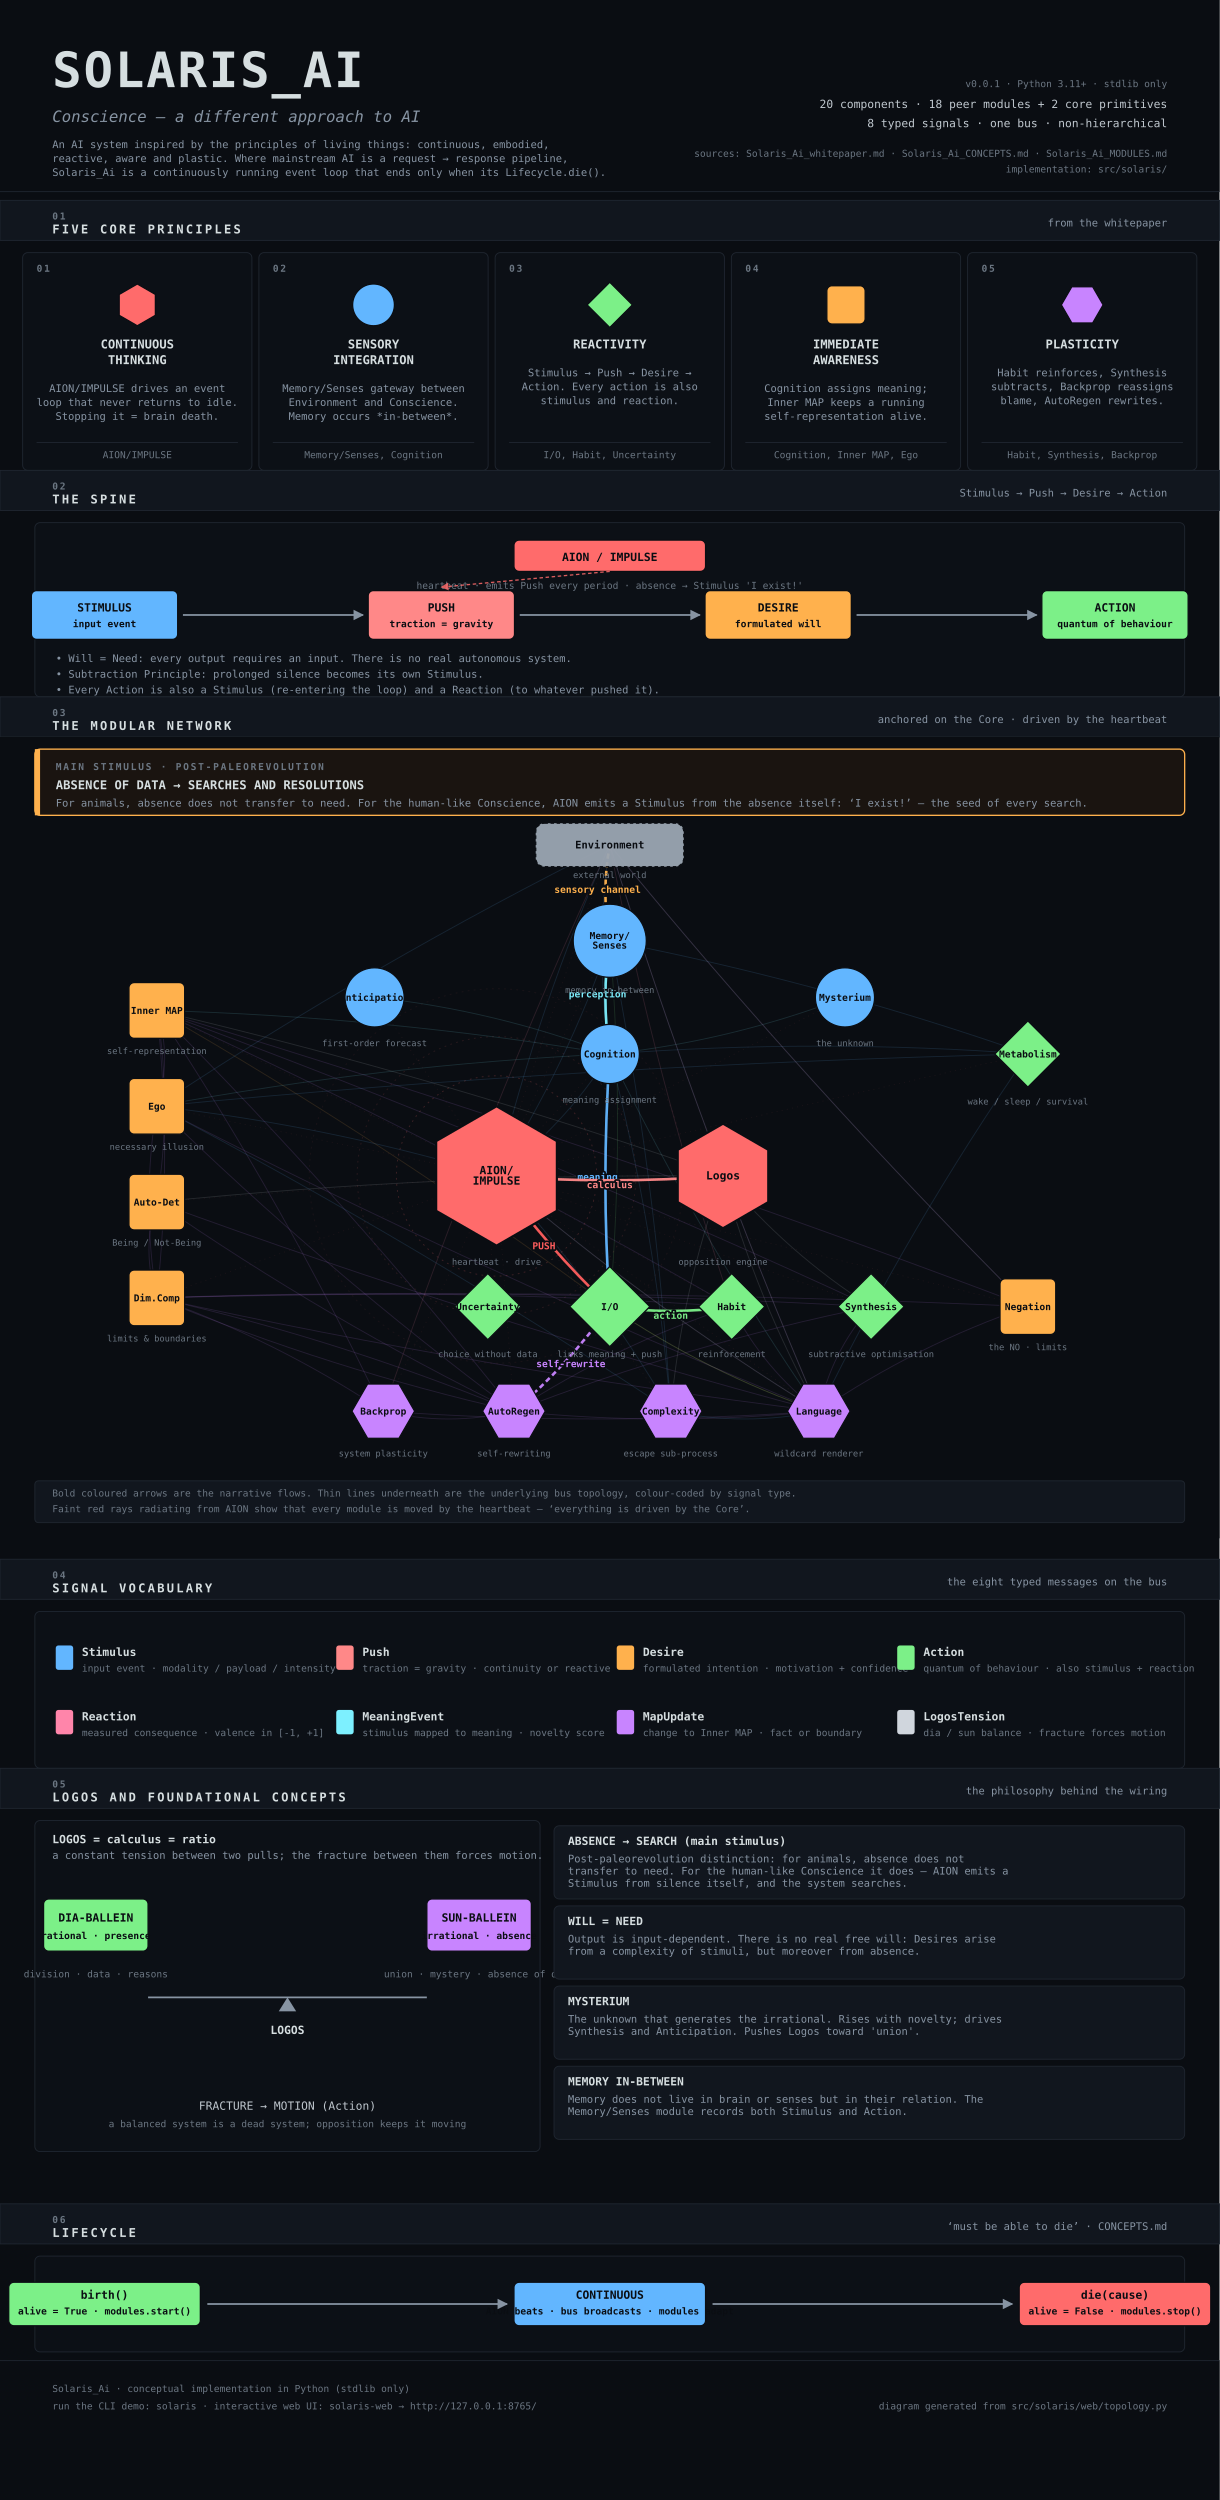
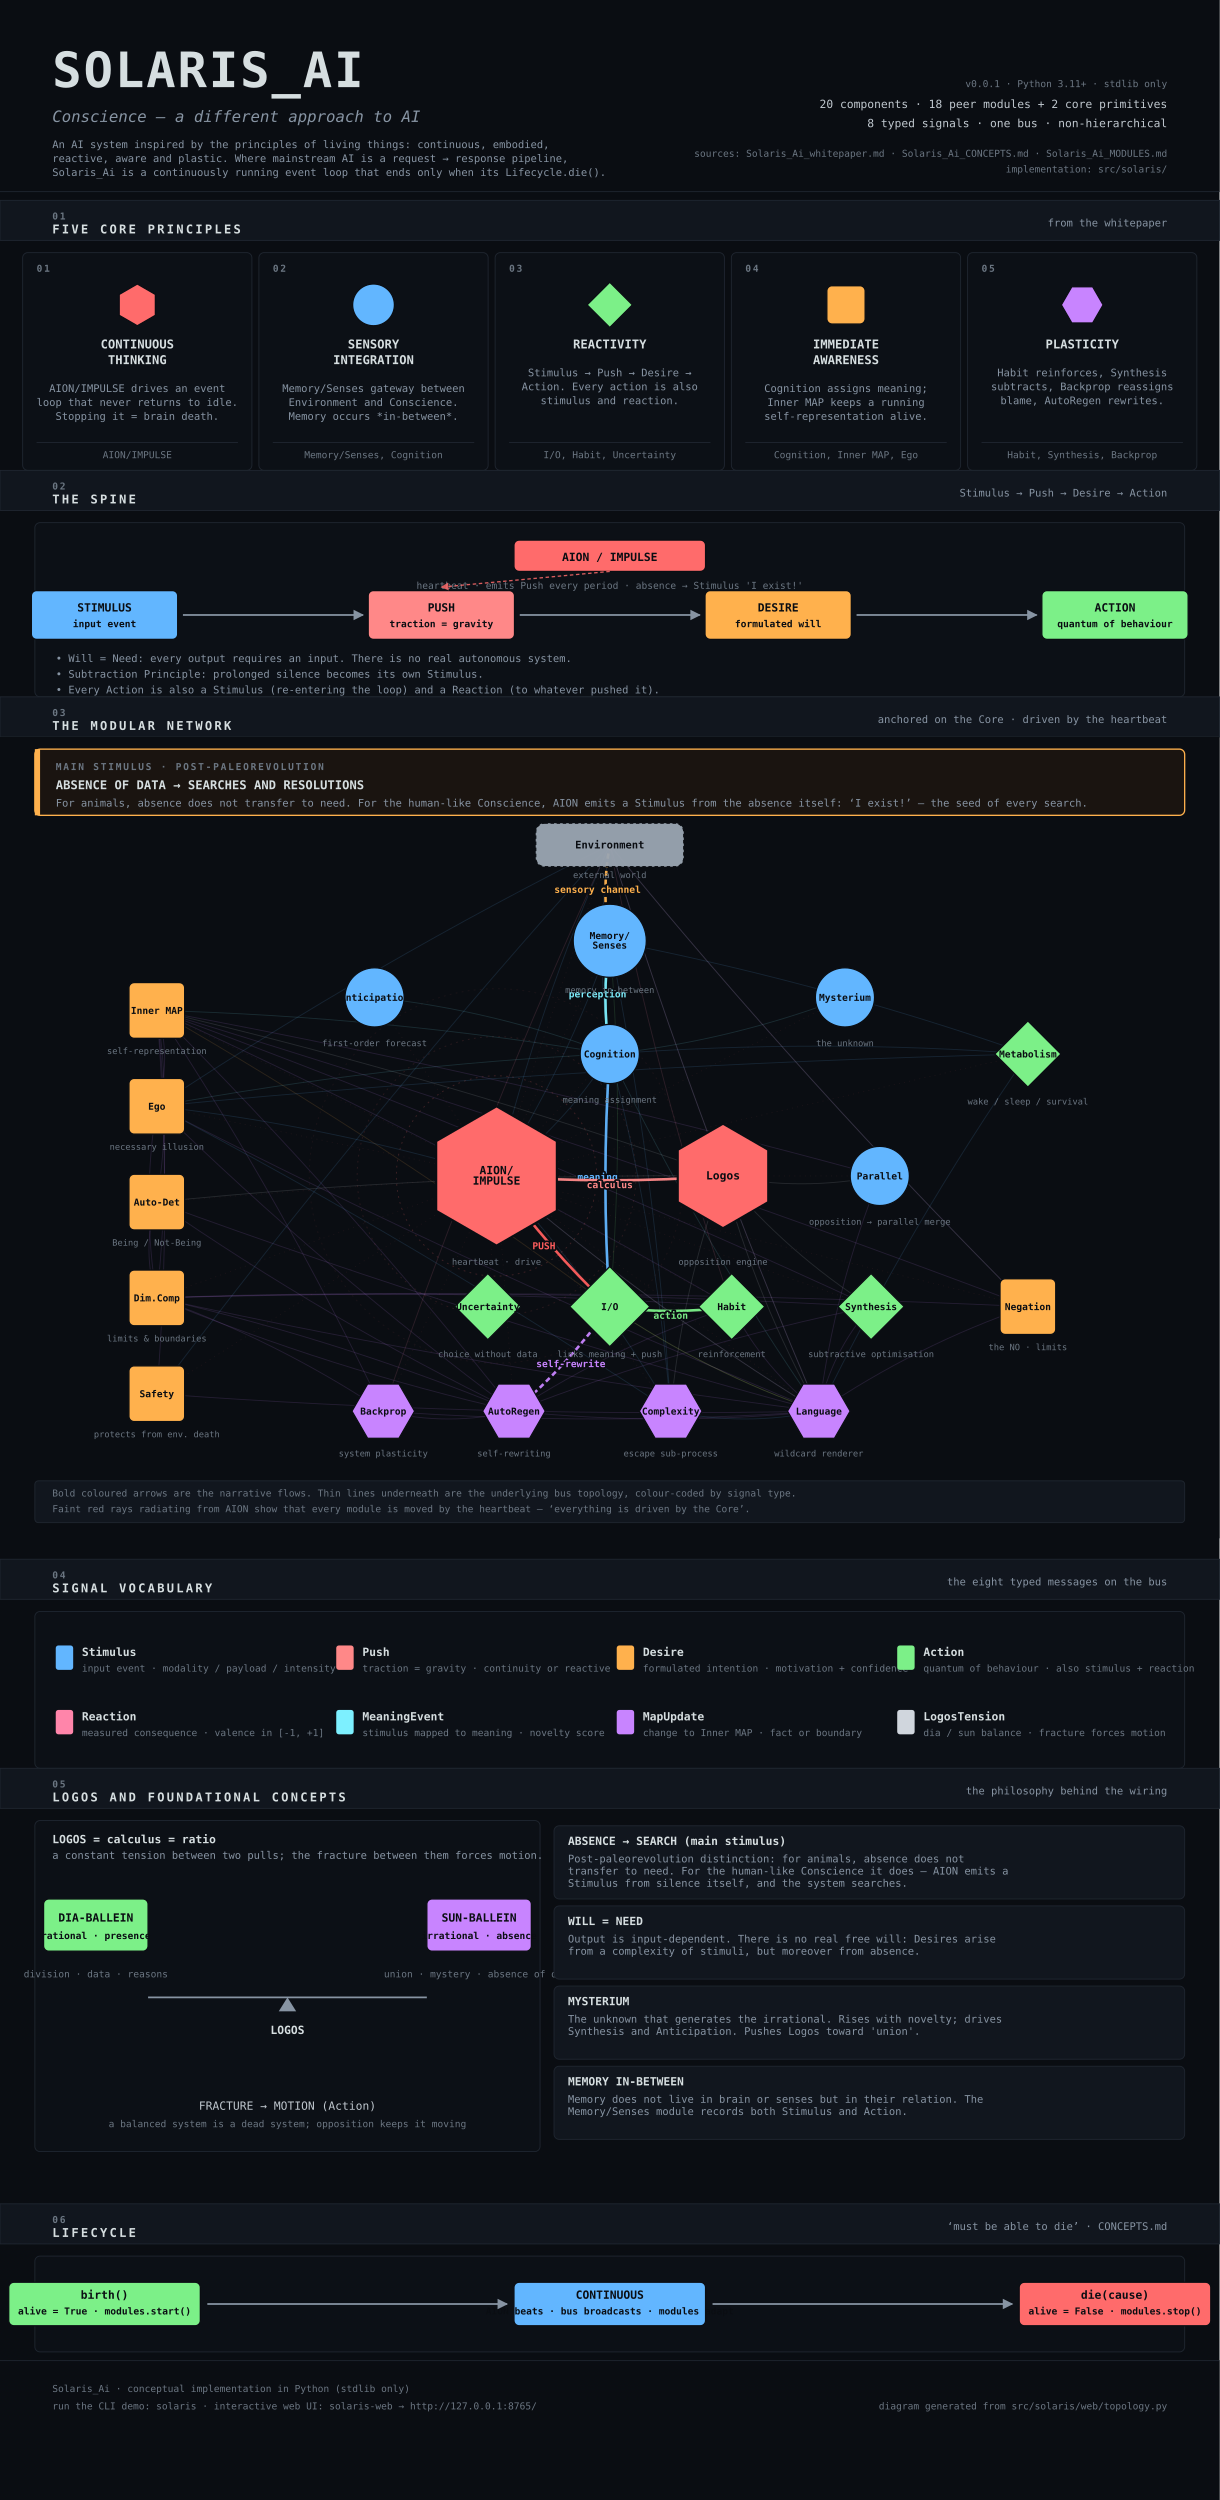
<svg xmlns="http://www.w3.org/2000/svg" viewBox="0 0 1400 2870" preserveAspectRatio="xMidYMid meet" font-family="ui-monospace, JetBrains Mono, Menlo, Consolas, monospace">
  <defs>
    <style>
  .h1 { font-size: 56px; font-weight: 700; fill: #d6dee0; letter-spacing: 0.04em; }
  .h2 { font-size: 14px; font-weight: 600; fill: #d6dee0; }
  .h3 { font-size: 13px; font-weight: 600; fill: #d6dee0; }
  .section-num { font-size: 11px; font-weight: 600; fill: #6b7682; letter-spacing: 0.18em; }
  .section-title { font-size: 14px; font-weight: 700; fill: #d6dee0; letter-spacing: 0.18em; }
  .tagline { font-size: 18px; fill: #8794a3; font-style: italic; }
  .body { font-size: 12px; fill: #8794a3; }
  .body-light { font-size: 13px; fill: #c0c8cf; }
  .muted { font-size: 11px; fill: #6b7682; }
  .label { font-size: 11px; font-weight: 700; fill: #0a0d12; }
  .label-core { font-size: 13px; font-weight: 700; fill: #0a0d12; }
  .label-env { font-size: 12px; font-weight: 700; fill: #0a0d12; }
  .desc { font-size: 10px; fill: #6b7682; }
  .node-shape { stroke: #0a0d12; stroke-width: 1.5; }
  .node-core { stroke-width: 2.5; }
  .env-shape { stroke-dasharray: 4 3; opacity: 0.95; }
  .edge { fill: none; stroke-width: 1; opacity: 0.28; }
  .edge-faint { fill: none; stroke-width: 1; opacity: 0.14; }
  .edge-amber { fill: none; stroke: #ffb14d; stroke-width: 3; opacity: 0.95; stroke-dasharray: 7 4; }
  .flow-label { font-size: 11px; font-weight: 700; paint-order: stroke; stroke: #0a0d12; stroke-width: 4; stroke-linejoin: round; }
  .panel { fill: #0c1016; stroke: #1f2630; stroke-width: 1; }
  .panel-strong { fill: #11161e; stroke: #1f2630; stroke-width: 1; }
  .divider { stroke: #1f2630; stroke-width: 1; }
</style>
    <marker id="arrow" viewBox="0 0 10 10" refX="9" refY="5" markerWidth="6" markerHeight="6" orient="auto-start-reverse">
      <path d="M 0 0 L 10 5 L 0 10 z" fill="#8794a3" />
    </marker>
    <marker id="arrow-red" viewBox="0 0 10 10" refX="9" refY="5" markerWidth="6" markerHeight="6" orient="auto-start-reverse">
      <path d="M 0 0 L 10 5 L 0 10 z" fill="#ff6b6b" />
    </marker>
+     <marker id="arrow-ffb14d" viewBox="0 0 10 10" refX="9" refY="5" markerWidth="7" markerHeight="7" orient="auto-start-reverse">
+       <path d="M 0 0 L 10 5 L 0 10 z" fill="#ffb14d" />
+     </marker>
+     <marker id="arrow-7cf088" viewBox="0 0 10 10" refX="9" refY="5" markerWidth="7" markerHeight="7" orient="auto-start-reverse">
+       <path d="M 0 0 L 10 5 L 0 10 z" fill="#7cf088" />
+     </marker>
+     <marker id="arrow-62b6ff" viewBox="0 0 10 10" refX="9" refY="5" markerWidth="7" markerHeight="7" orient="auto-start-reverse">
+       <path d="M 0 0 L 10 5 L 0 10 z" fill="#62b6ff" />
+     </marker>
+     <marker id="arrow-c884ff" viewBox="0 0 10 10" refX="9" refY="5" markerWidth="7" markerHeight="7" orient="auto-start-reverse">
+       <path d="M 0 0 L 10 5 L 0 10 z" fill="#c884ff" />
+     </marker>
    <marker id="arrow-7df0ff" viewBox="0 0 10 10" refX="9" refY="5" markerWidth="7" markerHeight="7" orient="auto-start-reverse">
      <path d="M 0 0 L 10 5 L 0 10 z" fill="#7df0ff" />
    </marker>
-     <marker id="arrow-ffb14d" viewBox="0 0 10 10" refX="9" refY="5" markerWidth="7" markerHeight="7" orient="auto-start-reverse">
-       <path d="M 0 0 L 10 5 L 0 10 z" fill="#ffb14d" />
-     </marker>
-     <marker id="arrow-c884ff" viewBox="0 0 10 10" refX="9" refY="5" markerWidth="7" markerHeight="7" orient="auto-start-reverse">
-       <path d="M 0 0 L 10 5 L 0 10 z" fill="#c884ff" />
-     </marker>
-     <marker id="arrow-7cf088" viewBox="0 0 10 10" refX="9" refY="5" markerWidth="7" markerHeight="7" orient="auto-start-reverse">
-       <path d="M 0 0 L 10 5 L 0 10 z" fill="#7cf088" />
-     </marker>
    <marker id="arrow-ff8888" viewBox="0 0 10 10" refX="9" refY="5" markerWidth="7" markerHeight="7" orient="auto-start-reverse">
      <path d="M 0 0 L 10 5 L 0 10 z" fill="#ff8888" />
    </marker>
    <marker id="arrow-ff5d5d" viewBox="0 0 10 10" refX="9" refY="5" markerWidth="7" markerHeight="7" orient="auto-start-reverse">
      <path d="M 0 0 L 10 5 L 0 10 z" fill="#ff5d5d" />
-     </marker>
-     <marker id="arrow-62b6ff" viewBox="0 0 10 10" refX="9" refY="5" markerWidth="7" markerHeight="7" orient="auto-start-reverse">
-       <path d="M 0 0 L 10 5 L 0 10 z" fill="#62b6ff" />
    </marker>
  </defs>
  <rect width="1400" height="2870" fill="#0a0d12" />
  <rect x="0" y="0" width="1400" height="220" fill="#0a0d12" />
  <text x="60" y="100" class="h1">SOLARIS_AI</text>
  <text x="60" y="140" class="tagline">Conscience — a different approach to AI</text>
  <text x="60" y="170" class="body">An AI system inspired by the principles of living things: continuous, embodied,</text>
  <text x="60" y="186" class="body">reactive, aware and plastic. Where mainstream AI is a request → response pipeline,</text>
  <text x="60" y="202" class="body">Solaris_Ai is a continuously running event loop that ends only when its Lifecycle.die().</text>
  <text x="1340" y="100" text-anchor="end" class="muted">v0.0.1 · Python 3.11+ · stdlib only</text>
  <text x="1340" y="124" text-anchor="end" class="body-light">20 components · 18 peer modules + 2 core primitives</text>
  <text x="1340" y="146" text-anchor="end" class="body-light">8 typed signals · one bus · non-hierarchical</text>
  <text x="1340" y="180" text-anchor="end" class="muted">sources: Solaris_Ai_whitepaper.md · Solaris_Ai_CONCEPTS.md · Solaris_Ai_MODULES.md</text>
  <text x="1340" y="198" text-anchor="end" class="muted">implementation: src/solaris/</text>
  <line x1="0" y1="220" x2="1400" y2="220" class="divider" />
  <rect x="0" y="230" width="1400" height="46" fill="#11161e" stroke="#1f2630" />
  <text x="60" y="252" class="section-num">01</text>
  <text x="60" y="268" class="section-title">FIVE CORE PRINCIPLES</text>
  <text x="1340" y="260" text-anchor="end" class="body">from the whitepaper</text>
  <rect x="26.0" y="290" width="263.2" height="250" rx="6" class="panel" />
  <text x="42.0" y="312" class="section-num">01</text>
  <polygon transform="translate(157.6,350)" points="0.00,24.00 -20.78,12.00 -20.78,-12.00 -0.00,-24.00 20.78,-12.00 20.78,12.00" fill="#ff6b6b" class="node-shape" />
  <text x="157.6" y="400" text-anchor="middle" class="h2">CONTINUOUS</text>
  <text x="157.6" y="418" text-anchor="middle" class="h2">THINKING</text>
  <text x="157.6" y="450" text-anchor="middle" class="body">AION/IMPULSE drives an event</text>
  <text x="157.6" y="466" text-anchor="middle" class="body">loop that never returns to idle.</text>
  <text x="157.6" y="482" text-anchor="middle" class="body">Stopping it = brain death.</text>
  <line x1="42.0" y1="508" x2="273.2" y2="508" class="divider" />
  <text x="157.6" y="526" text-anchor="middle" class="muted">AION/IMPULSE</text>
  <rect x="297.2" y="290" width="263.2" height="250" rx="6" class="panel" />
  <text x="313.2" y="312" class="section-num">02</text>
  <circle cx="428.8" cy="350" r="24" fill="#62b6ff" class="node-shape" />
  <text x="428.8" y="400" text-anchor="middle" class="h2">SENSORY</text>
  <text x="428.8" y="418" text-anchor="middle" class="h2">INTEGRATION</text>
  <text x="428.8" y="450" text-anchor="middle" class="body">Memory/Senses gateway between</text>
  <text x="428.8" y="466" text-anchor="middle" class="body">Environment and Conscience.</text>
  <text x="428.8" y="482" text-anchor="middle" class="body">Memory occurs *in-between*.</text>
  <line x1="313.2" y1="508" x2="544.4" y2="508" class="divider" />
  <text x="428.8" y="526" text-anchor="middle" class="muted">Memory/Senses, Cognition</text>
  <rect x="568.4" y="290" width="263.2" height="250" rx="6" class="panel" />
  <text x="584.4" y="312" class="section-num">03</text>
  <polygon transform="translate(700.0,350)" points="0,-26 26,0 0,26 -26,0" fill="#7cf088" class="node-shape" />
  <text x="700.0" y="400" text-anchor="middle" class="h2">REACTIVITY</text>
  <text x="700.0" y="432" text-anchor="middle" class="body">Stimulus → Push → Desire →</text>
  <text x="700.0" y="448" text-anchor="middle" class="body">Action. Every action is also</text>
  <text x="700.0" y="464" text-anchor="middle" class="body">stimulus and reaction.</text>
  <line x1="584.4" y1="508" x2="815.6" y2="508" class="divider" />
  <text x="700.0" y="526" text-anchor="middle" class="muted">I/O, Habit, Uncertainty</text>
  <rect x="839.6" y="290" width="263.2" height="250" rx="6" class="panel" />
  <text x="855.6" y="312" class="section-num">04</text>
  <rect x="949.2" y="328" width="44" height="44" rx="6" fill="#ffb14d" class="node-shape" />
  <text x="971.2" y="400" text-anchor="middle" class="h2">IMMEDIATE</text>
  <text x="971.2" y="418" text-anchor="middle" class="h2">AWARENESS</text>
  <text x="971.2" y="450" text-anchor="middle" class="body">Cognition assigns meaning;</text>
  <text x="971.2" y="466" text-anchor="middle" class="body">Inner MAP keeps a running</text>
  <text x="971.2" y="482" text-anchor="middle" class="body">self-representation alive.</text>
  <line x1="855.6" y1="508" x2="1086.8" y2="508" class="divider" />
  <text x="971.2" y="526" text-anchor="middle" class="muted">Cognition, Inner MAP, Ego</text>
  <rect x="1110.8" y="290" width="263.2" height="250" rx="6" class="panel" />
  <text x="1126.8" y="312" class="section-num">05</text>
  <polygon transform="translate(1242.4,350)" points="24.00,0.00 12.00,20.78 -12.00,20.78 -24.00,0.00 -12.00,-20.78 12.00,-20.78" fill="#c884ff" class="node-shape" />
  <text x="1242.4" y="400" text-anchor="middle" class="h2">PLASTICITY</text>
  <text x="1242.4" y="432" text-anchor="middle" class="body">Habit reinforces, Synthesis</text>
  <text x="1242.4" y="448" text-anchor="middle" class="body">subtracts, Backprop reassigns</text>
  <text x="1242.4" y="464" text-anchor="middle" class="body">blame, AutoRegen rewrites.</text>
  <line x1="1126.8" y1="508" x2="1358.0" y2="508" class="divider" />
  <text x="1242.4" y="526" text-anchor="middle" class="muted">Habit, Synthesis, Backprop</text>
  <rect x="0" y="540" width="1400" height="46" fill="#11161e" stroke="#1f2630" />
  <text x="60" y="562" class="section-num">02</text>
  <text x="60" y="578" class="section-title">THE SPINE</text>
  <text x="1340" y="570" text-anchor="end" class="body">Stimulus → Push → Desire → Action</text>
  <rect x="40" y="600" width="1320" height="200" rx="6" class="panel" />
  <rect x="590" y="620" width="220" height="36" rx="6" fill="#ff6b6b" class="node-shape" />
  <text x="700" y="644" text-anchor="middle" class="label-core">AION / IMPULSE</text>
  <text x="700" y="676" text-anchor="middle" class="muted">heartbeat · emits Push every period · absence → Stimulus 'I exist!'</text>
  <rect x="36.0" y="678.0" width="168" height="56" rx="6" fill="#62b6ff" class="node-shape" />
  <text x="120.0" y="702" text-anchor="middle" class="label-core">STIMULUS</text>
  <text x="120.0" y="720" text-anchor="middle" class="label" fill="#0a0d12" font-size="9">input event</text>
  <rect x="422.667" y="678.0" width="168" height="56" rx="6" fill="#ff8888" class="node-shape" />
  <text x="506.667" y="702" text-anchor="middle" class="label-core">PUSH</text>
  <text x="506.667" y="720" text-anchor="middle" class="label" fill="#0a0d12" font-size="9">traction = gravity</text>
  <rect x="809.333" y="678.0" width="168" height="56" rx="6" fill="#ffb14d" class="node-shape" />
  <text x="893.333" y="702" text-anchor="middle" class="label-core">DESIRE</text>
  <text x="893.333" y="720" text-anchor="middle" class="label" fill="#0a0d12" font-size="9">formulated will</text>
  <rect x="1196.0" y="678.0" width="168" height="56" rx="6" fill="#7cf088" class="node-shape" />
  <text x="1280.0" y="702" text-anchor="middle" class="label-core">ACTION</text>
  <text x="1280.0" y="720" text-anchor="middle" class="label" fill="#0a0d12" font-size="9">quantum of behaviour</text>
  <line x1="210.0" y1="706" x2="416.667" y2="706" stroke="#8794a3" stroke-width="2" marker-end="url(#arrow)" />
  <line x1="596.667" y1="706" x2="803.333" y2="706" stroke="#8794a3" stroke-width="2" marker-end="url(#arrow)" />
  <line x1="983.333" y1="706" x2="1190.0" y2="706" stroke="#8794a3" stroke-width="2" marker-end="url(#arrow)" />
  <path d="M 700 656 L 506.667 674.0" stroke="#ff6b6b" stroke-width="1.5" stroke-dasharray="4 3" fill="none" marker-end="url(#arrow-red)" opacity="0.85" />
  <text x="64" y="760.0" class="body">• Will = Need: every output requires an input. There is no real autonomous system.</text>
  <text x="64" y="778.0" class="body">• Subtraction Principle: prolonged silence becomes its own Stimulus.</text>
  <text x="64" y="796.0" class="body">• Every Action is also a Stimulus (re-entering the loop) and a Reaction (to whatever pushed it).</text>
  <rect x="0" y="800" width="1400" height="46" fill="#11161e" stroke="#1f2630" />
  <text x="60" y="822" class="section-num">03</text>
  <text x="60" y="838" class="section-title">THE MODULAR NETWORK</text>
  <text x="1340" y="830" text-anchor="end" class="body">anchored on the Core · driven by the heartbeat</text>
  <rect x="0" y="846" width="1400" height="920" fill="#0a0d12" />
  <rect x="40" y="860" width="1320" height="76" rx="6" fill="#1a1410" stroke="#ffb14d" stroke-width="1.5" />
  <rect x="40" y="860" width="6" height="76" fill="#ffb14d" />
  <text x="64" y="884" class="section-num" fill="#ffb14d">MAIN STIMULUS · POST-PALEOREVOLUTION</text>
  <text x="64" y="906" class="h2" fill="#d6dee0">ABSENCE OF DATA → SEARCHES AND RESOLUTIONS</text>
  <text x="64" y="926" class="body">For animals, absence does not transfer to need. For the human-like Conscience, AION emits a Stimulus from the absence itself: ‘I exist!’ — the seed of every search.</text>
  <circle cx="570" cy="1350" r="115" fill="none" stroke="#ff6b6b" stroke-width="1" opacity="0.22" stroke-dasharray="2 5" />
  <circle cx="570" cy="1350" r="160" fill="none" stroke="#ff6b6b" stroke-width="1" opacity="0.13" stroke-dasharray="2 5" />
  <circle cx="570" cy="1350" r="215" fill="none" stroke="#ff6b6b" stroke-width="1" opacity="0.07" stroke-dasharray="2 5" />
  <line x1="570" y1="1350" x2="700" y2="970" stroke="#ff6b6b" stroke-width="0.7" opacity="0.11" stroke-dasharray="1 5" />
  <line x1="570" y1="1350" x2="700" y2="1080" stroke="#ff6b6b" stroke-width="0.7" opacity="0.11" stroke-dasharray="1 5" />
  <line x1="570" y1="1350" x2="830" y2="1350" stroke="#ff6b6b" stroke-width="0.7" opacity="0.11" stroke-dasharray="1 5" />
  <line x1="570" y1="1350" x2="700" y2="1210" stroke="#ff6b6b" stroke-width="0.7" opacity="0.11" stroke-dasharray="1 5" />
  <line x1="570" y1="1350" x2="430" y2="1145" stroke="#ff6b6b" stroke-width="0.7" opacity="0.11" stroke-dasharray="1 5" />
  <line x1="570" y1="1350" x2="970" y2="1145" stroke="#ff6b6b" stroke-width="0.7" opacity="0.11" stroke-dasharray="1 5" />
  <line x1="570" y1="1350" x2="1180" y2="1210" stroke="#ff6b6b" stroke-width="0.7" opacity="0.11" stroke-dasharray="1 5" />
  <line x1="570" y1="1350" x2="1180" y2="1500" stroke="#ff6b6b" stroke-width="0.7" opacity="0.11" stroke-dasharray="1 5" />
+   <line x1="570" y1="1350" x2="1010" y2="1350" stroke="#ff6b6b" stroke-width="0.7" opacity="0.11" stroke-dasharray="1 5" />
+   <line x1="570" y1="1350" x2="180" y2="1600" stroke="#ff6b6b" stroke-width="0.7" opacity="0.11" stroke-dasharray="1 5" />
  <line x1="570" y1="1350" x2="700" y2="1500" stroke="#ff6b6b" stroke-width="0.7" opacity="0.11" stroke-dasharray="1 5" />
  <line x1="570" y1="1350" x2="560" y2="1500" stroke="#ff6b6b" stroke-width="0.7" opacity="0.11" stroke-dasharray="1 5" />
  <line x1="570" y1="1350" x2="840" y2="1500" stroke="#ff6b6b" stroke-width="0.7" opacity="0.11" stroke-dasharray="1 5" />
  <line x1="570" y1="1350" x2="1000" y2="1500" stroke="#ff6b6b" stroke-width="0.7" opacity="0.11" stroke-dasharray="1 5" />
  <line x1="570" y1="1350" x2="180" y2="1160" stroke="#ff6b6b" stroke-width="0.7" opacity="0.11" stroke-dasharray="1 5" />
  <line x1="570" y1="1350" x2="180" y2="1270" stroke="#ff6b6b" stroke-width="0.7" opacity="0.11" stroke-dasharray="1 5" />
  <line x1="570" y1="1350" x2="180" y2="1380" stroke="#ff6b6b" stroke-width="0.7" opacity="0.11" stroke-dasharray="1 5" />
  <line x1="570" y1="1350" x2="180" y2="1490" stroke="#ff6b6b" stroke-width="0.7" opacity="0.11" stroke-dasharray="1 5" />
  <line x1="570" y1="1350" x2="440" y2="1620" stroke="#ff6b6b" stroke-width="0.7" opacity="0.11" stroke-dasharray="1 5" />
  <line x1="570" y1="1350" x2="590" y2="1620" stroke="#ff6b6b" stroke-width="0.7" opacity="0.11" stroke-dasharray="1 5" />
  <line x1="570" y1="1350" x2="770" y2="1620" stroke="#ff6b6b" stroke-width="0.7" opacity="0.11" stroke-dasharray="1 5" />
  <line x1="570" y1="1350" x2="940" y2="1620" stroke="#ff6b6b" stroke-width="0.7" opacity="0.11" stroke-dasharray="1 5" />
  <path d="M 570 1350 Q 744.4 1499.5 940 1620" stroke="#ff8888" class="edge-faint" />
  <path d="M 570 1350 Q 648.2 1292.2 700 1210" stroke="#62b6ff" class="edge-faint" />
  <path d="M 570 1350 Q 651.2 1222.8 700 1080" stroke="#62b6ff" class="edge-faint" />
  <path d="M 570 1350 Q 378.6 1292.4 180 1270" stroke="#62b6ff" class="edge-faint" />
  <path d="M 570 1350 Q 744.4 1499.5 940 1620" stroke="#62b6ff" class="edge-faint" />
  <path d="M 830 1350 Q 510.1 1237.7 180 1160" stroke="#d0d6dd" class="edge-faint" />
  <path d="M 830 1350 Q 504.2 1347.0 180 1380" stroke="#d0d6dd" class="edge-faint" />
  <path d="M 830 1350 Q 903.1 1438.5 1000 1500" stroke="#d0d6dd" class="edge-faint" />
  <path d="M 830 1350 Q 782.4 1481.1 770 1620" stroke="#d0d6dd" class="edge-faint" />
  <path d="M 830 1350 Q 868.3 1491.8 940 1620" stroke="#d0d6dd" class="edge-faint" />
  <path d="M 700 1210 Q 441.7 1167.1 180 1160" stroke="#7df0ff" class="edge-faint" />
  <path d="M 700 1210 Q 839.2 1195.0 970 1145" stroke="#7df0ff" class="edge-faint" />
  <path d="M 700 1210 Q 569.2 1160.0 430 1145" stroke="#7df0ff" class="edge-faint" />
  <path d="M 700 1210 Q 437.9 1222.1 180 1270" stroke="#7df0ff" class="edge-faint" />
  <path d="M 700 1210 Q 804.5 1424.1 940 1620" stroke="#7df0ff" class="edge-faint" />
  <path d="M 700 1500 Q 449.9 1314.9 180 1160" stroke="#ffb14d" class="edge-faint" />
  <path d="M 700 1500 Q 812.0 1576.1 940 1620" stroke="#ffb14d" class="edge-faint" />
  <path d="M 700 1500 Q 718.0 1290.0 700 1080" stroke="#7cf088" class="edge-faint" />
  <path d="M 700 1500 Q 812.0 1576.1 940 1620" stroke="#7cf088" class="edge-faint" />
  <path d="M 840 1500 Q 518.2 1314.0 180 1160" stroke="#c884ff" class="edge-faint" />
  <path d="M 840 1500 Q 510.3 1477.0 180 1490" stroke="#c884ff" class="edge-faint" />
  <path d="M 840 1500 Q 707.2 1543.8 590 1620" stroke="#c884ff" class="edge-faint" />
  <path d="M 840 1500 Q 876.2 1571.5 940 1620" stroke="#c884ff" class="edge-faint" />
  <path d="M 1000 1500 Q 596.9 1313.4 180 1160" stroke="#c884ff" class="edge-faint" />
  <path d="M 1000 1500 Q 590.2 1477.0 180 1490" stroke="#c884ff" class="edge-faint" />
  <path d="M 1000 1500 Q 789.9 1542.7 590 1620" stroke="#c884ff" class="edge-faint" />
  <path d="M 1000 1500 Q 953.9 1552.0 940 1620" stroke="#c884ff" class="edge-faint" />
  <path d="M 440 1620 Q 325.7 1381.1 180 1160" stroke="#c884ff" class="edge-faint" />
  <path d="M 440 1620 Q 515.0 1638.0 590 1620" stroke="#c884ff" class="edge-faint" />
  <path d="M 440 1620 Q 318.0 1538.9 180 1490" stroke="#c884ff" class="edge-faint" />
  <path d="M 440 1620 Q 690.0 1638.0 940 1620" stroke="#c884ff" class="edge-faint" />
  <path d="M 590 1620 Q 398.4 1378.0 180 1160" stroke="#c884ff" class="edge-faint" />
  <path d="M 590 1620 Q 390.4 1537.8 180 1490" stroke="#c884ff" class="edge-faint" />
  <path d="M 590 1620 Q 765.0 1638.0 940 1620" stroke="#c884ff" class="edge-faint" />
  <path d="M 180 1380 Q 198.0 1270.0 180 1160" stroke="#c884ff" class="edge-faint" />
  <path d="M 180 1380 Q 162.0 1435.0 180 1490" stroke="#c884ff" class="edge-faint" />
  <path d="M 180 1380 Q 375.9 1515.5 590 1620" stroke="#c884ff" class="edge-faint" />
  <path d="M 180 1380 Q 554.6 1517.2 940 1620" stroke="#c884ff" class="edge-faint" />
  <path d="M 180 1490 Q 198.0 1325.0 180 1160" stroke="#c884ff" class="edge-faint" />
  <path d="M 180 1490 Q 379.6 1572.2 590 1620" stroke="#c884ff" class="edge-faint" />
  <path d="M 180 1490 Q 557.0 1572.7 940 1620" stroke="#c884ff" class="edge-faint" />
  <path d="M 180 1270 Q 198.0 1215.0 180 1160" stroke="#c884ff" class="edge-faint" />
  <path d="M 180 1270 Q 162.0 1380.0 180 1490" stroke="#c884ff" class="edge-faint" />
  <path d="M 180 1270 Q 373.3 1458.7 590 1620" stroke="#c884ff" class="edge-faint" />
  <path d="M 180 1270 Q 552.5 1461.3 940 1620" stroke="#c884ff" class="edge-faint" />
  <path d="M 700 970 Q 618.0 1154.2 570 1350" stroke="#62b6ff" class="edge-faint" />
  <path d="M 700 970 Q 682.0 1090.0 700 1210" stroke="#62b6ff" class="edge-faint" />
  <path d="M 700 970 Q 431.0 1104.4 180 1270" stroke="#62b6ff" class="edge-faint" />
  <path d="M 700 970 Q 803.1 1301.2 940 1620" stroke="#62b6ff" class="edge-faint" />
  <path d="M 770 1620 Q 684.5 1474.3 570 1350" stroke="#62b6ff" class="edge-faint" />
  <path d="M 770 1620 Q 752.7 1412.0 700 1210" stroke="#62b6ff" class="edge-faint" />
  <path d="M 770 1620 Q 752.9 1347.7 700 1080" stroke="#62b6ff" class="edge-faint" />
  <path d="M 770 1620 Q 484.2 1429.5 180 1270" stroke="#62b6ff" class="edge-faint" />
  <path d="M 770 1620 Q 855.0 1638.0 940 1620" stroke="#62b6ff" class="edge-faint" />
  <path d="M 700 970 Q 752.6 1239.6 840 1500" stroke="#ff85aa" class="edge-faint" />
  <path d="M 700 970 Q 553.3 1288.3 440 1620" stroke="#ff85aa" class="edge-faint" />
  <path d="M 700 970 Q 803.1 1301.2 940 1620" stroke="#ff85aa" class="edge-faint" />
  <path d="M 1180 1210 Q 940.0 1192.0 700 1210" stroke="#62b6ff" class="edge-faint" />
  <path d="M 1180 1210 Q 944.7 1127.6 700 1080" stroke="#62b6ff" class="edge-faint" />
  <path d="M 1180 1210 Q 678.9 1222.0 180 1270" stroke="#62b6ff" class="edge-faint" />
  <path d="M 1180 1210 Q 1044.5 1405.9 940 1620" stroke="#62b6ff" class="edge-faint" />
  <path d="M 700 970 Q 926.7 1247.1 1180 1500" stroke="#62b6ff" class="edge-faint" />
  <path d="M 700 970 Q 926.7 1247.1 1180 1500" stroke="#ff85aa" class="edge-faint" />
  <path d="M 1180 1500 Q 685.8 1313.0 180 1160" stroke="#c884ff" class="edge-faint" />
  <path d="M 1180 1500 Q 680.2 1477.0 180 1490" stroke="#c884ff" class="edge-faint" />
  <path d="M 1180 1500 Q 1052.0 1543.9 940 1620" stroke="#c884ff" class="edge-faint" />
+   <path d="M 700 970 Q 426.1 1273.5 180 1600" stroke="#62b6ff" class="edge-faint" />
+   <path d="M 180 1600 Q 198.0 1380.0 180 1160" stroke="#c884ff" class="edge-faint" />
+   <path d="M 180 1600 Q 559.5 1628.0 940 1620" stroke="#c884ff" class="edge-faint" />
+   <path d="M 830 1350 Q 920.0 1368.0 1010 1350" stroke="#d0d6dd" class="edge-faint" />
+   <path d="M 1010 1350 Q 599.0 1237.5 180 1160" stroke="#c884ff" class="edge-faint" />
+   <path d="M 1010 1350 Q 957.6 1480.5 940 1620" stroke="#c884ff" class="edge-faint" />
  <path d="M 700 970 Q 690.0 1025.0 700 1080" fill="none" stroke="#ffb14d" stroke-width="3" opacity="0.95" stroke-dasharray="6 4" marker-end="url(#arrow-ffb14d)" />
  <text x="686.0" y="1025.0" text-anchor="middle" class="flow-label" fill="#ffb14d">sensory channel</text>
  <path d="M 700 1080 Q 690.0 1145.0 700 1210" fill="none" stroke="#7df0ff" stroke-width="3" opacity="0.95" marker-end="url(#arrow-7df0ff)" />
  <text x="686.0" y="1145.0" text-anchor="middle" class="flow-label" fill="#7df0ff">perception</text>
  <path d="M 700 1210 Q 690.0 1355.0 700 1500" fill="none" stroke="#62b6ff" stroke-width="3" opacity="0.95" marker-end="url(#arrow-62b6ff)" />
  <text x="686.0" y="1355.0" text-anchor="middle" class="flow-label" fill="#62b6ff">meaning</text>
  <path d="M 570 1350 Q 700.0 1360.0 830 1350" fill="none" stroke="#ff8888" stroke-width="3" opacity="0.95" marker-end="url(#arrow-ff8888)" />
  <text x="700.0" y="1364.0" text-anchor="middle" class="flow-label" fill="#ff8888">calculus</text>
  <path d="M 570 1350 Q 627.4 1431.5 700 1500" fill="none" stroke="#ff5d5d" stroke-width="3" opacity="0.95" marker-end="url(#arrow-ff5d5d)" />
  <text x="624.42" y="1434.169" text-anchor="middle" class="flow-label" fill="#ff5d5d">PUSH</text>
  <path d="M 700 1500 Q 770.0 1510.0 840 1500" fill="none" stroke="#7cf088" stroke-width="3" opacity="0.95" marker-end="url(#arrow-7cf088)" />
  <text x="770.0" y="1514.0" text-anchor="middle" class="flow-label" fill="#7cf088">action</text>
  <path d="M 590 1620 Q 652.4 1566.8 700 1500" fill="none" stroke="#c884ff" stroke-width="3" opacity="0.95" stroke-dasharray="6 4" marker-end="url(#arrow-c884ff)" />
  <text x="655.32" y="1569.46" text-anchor="middle" class="flow-label" fill="#c884ff">self-rewrite</text>
  <rect x="615.0" y="945.0" width="170" height="50" rx="10" fill="#9aa5b1" class="node-shape env-shape" />
  <text x="700" y="974" text-anchor="middle" class="label-env">Environment</text>
  <text x="700" y="1008" text-anchor="middle" class="desc">external world</text>
  <circle cx="700" cy="1080" r="42" fill="#62b6ff" class="node-shape" />
  <text x="700" y="1078" text-anchor="middle" class="label">Memory/</text>
  <text x="700" y="1089" text-anchor="middle" class="label">Senses</text>
  <text x="700" y="1140" text-anchor="middle" class="desc">memory in-between</text>
  <polygon transform="translate(570,1350)" points="0.00,80.00 -69.28,40.00 -69.28,-40.00 -0.00,-80.00 69.28,-40.00 69.28,40.00" fill="#ff6b6b" class="node-shape node-core" />
  <text x="570" y="1348" text-anchor="middle" class="label-core">AION/</text>
  <text x="570" y="1360" text-anchor="middle" class="label-core">IMPULSE</text>
  <text x="570" y="1452" text-anchor="middle" class="desc">heartbeat · drive</text>
  <polygon transform="translate(830,1350)" points="0.00,60.00 -51.96,30.00 -51.96,-30.00 -0.00,-60.00 51.96,-30.00 51.96,30.00" fill="#ff6b6b" class="node-shape node-core" />
  <text x="830" y="1354" text-anchor="middle" class="label-core">Logos</text>
  <text x="830" y="1452" text-anchor="middle" class="desc">opposition engine</text>
  <circle cx="700" cy="1210" r="34" fill="#62b6ff" class="node-shape" />
  <text x="700" y="1214" text-anchor="middle" class="label">Cognition</text>
  <text x="700" y="1266" text-anchor="middle" class="desc">meaning assignment</text>
  <circle cx="430" cy="1145" r="34" fill="#62b6ff" class="node-shape" />
  <text x="430" y="1149" text-anchor="middle" class="label" font-size="10">Anticipation</text>
  <text x="430" y="1201" text-anchor="middle" class="desc">first-order forecast</text>
  <circle cx="970" cy="1145" r="34" fill="#62b6ff" class="node-shape" />
  <text x="970" y="1149" text-anchor="middle" class="label">Mysterium</text>
  <text x="970" y="1201" text-anchor="middle" class="desc">the unknown</text>
  <polygon transform="translate(1180,1210)" points="0,-38 38,0 0,38 -38,0" fill="#7cf088" class="node-shape" />
  <text x="1180" y="1214" text-anchor="middle" class="label">Metabolism</text>
  <text x="1180" y="1268" text-anchor="middle" class="desc">wake / sleep / survival</text>
  <rect x="1148" y="1468" width="64" height="64" rx="6" fill="#ffb14d" class="node-shape" />
  <text x="1180" y="1504" text-anchor="middle" class="label">Negation</text>
  <text x="1180" y="1550" text-anchor="middle" class="desc">the NO · limits</text>
+   <circle cx="1010" cy="1350" r="34" fill="#62b6ff" class="node-shape" />
+   <text x="1010" y="1354" text-anchor="middle" class="label">Parallel</text>
+   <text x="1010" y="1406" text-anchor="middle" class="desc">opposition → parallel merge</text>
+   <rect x="148" y="1568" width="64" height="64" rx="6" fill="#ffb14d" class="node-shape" />
+   <text x="180" y="1604" text-anchor="middle" class="label">Safety</text>
+   <text x="180" y="1650" text-anchor="middle" class="desc">protects from env. death</text>
  <polygon transform="translate(700,1500)" points="0,-46 46,0 0,46 -46,0" fill="#7cf088" class="node-shape" />
  <text x="700" y="1504" text-anchor="middle" class="label">I/O</text>
  <text x="700" y="1558" text-anchor="middle" class="desc">links meaning + push</text>
  <polygon transform="translate(560,1500)" points="0,-38 38,0 0,38 -38,0" fill="#7cf088" class="node-shape" />
  <text x="560" y="1504" text-anchor="middle" class="label">Uncertainty</text>
  <text x="560" y="1558" text-anchor="middle" class="desc">choice without data</text>
  <polygon transform="translate(840,1500)" points="0,-38 38,0 0,38 -38,0" fill="#7cf088" class="node-shape" />
  <text x="840" y="1504" text-anchor="middle" class="label">Habit</text>
  <text x="840" y="1558" text-anchor="middle" class="desc">reinforcement</text>
  <polygon transform="translate(1000,1500)" points="0,-38 38,0 0,38 -38,0" fill="#7cf088" class="node-shape" />
  <text x="1000" y="1504" text-anchor="middle" class="label">Synthesis</text>
  <text x="1000" y="1558" text-anchor="middle" class="desc">subtractive optimisation</text>
  <rect x="148" y="1128" width="64" height="64" rx="6" fill="#ffb14d" class="node-shape" />
  <text x="180" y="1164" text-anchor="middle" class="label">Inner MAP</text>
  <text x="180" y="1210" text-anchor="middle" class="desc">self-representation</text>
  <rect x="148" y="1238" width="64" height="64" rx="6" fill="#ffb14d" class="node-shape" />
  <text x="180" y="1274" text-anchor="middle" class="label">Ego</text>
  <text x="180" y="1320" text-anchor="middle" class="desc">necessary illusion</text>
  <rect x="148" y="1348" width="64" height="64" rx="6" fill="#ffb14d" class="node-shape" />
  <text x="180" y="1384" text-anchor="middle" class="label">Auto-Det</text>
  <text x="180" y="1430" text-anchor="middle" class="desc">Being / Not-Being</text>
  <rect x="148" y="1458" width="64" height="64" rx="6" fill="#ffb14d" class="node-shape" />
  <text x="180" y="1494" text-anchor="middle" class="label">Dim.Comp</text>
  <text x="180" y="1540" text-anchor="middle" class="desc">limits &amp; boundaries</text>
  <polygon transform="translate(440,1620)" points="36.00,0.00 18.00,31.18 -18.00,31.18 -36.00,0.00 -18.00,-31.18 18.00,-31.18" fill="#c884ff" class="node-shape" />
  <text x="440" y="1624" text-anchor="middle" class="label">Backprop</text>
  <text x="440" y="1672" text-anchor="middle" class="desc">system plasticity</text>
  <polygon transform="translate(590,1620)" points="36.00,0.00 18.00,31.18 -18.00,31.18 -36.00,0.00 -18.00,-31.18 18.00,-31.18" fill="#c884ff" class="node-shape" />
  <text x="590" y="1624" text-anchor="middle" class="label">AutoRegen</text>
  <text x="590" y="1672" text-anchor="middle" class="desc">self-rewriting</text>
  <polygon transform="translate(770,1620)" points="36.00,0.00 18.00,31.18 -18.00,31.18 -36.00,0.00 -18.00,-31.18 18.00,-31.18" fill="#c884ff" class="node-shape" />
  <text x="770" y="1624" text-anchor="middle" class="label">Complexity</text>
  <text x="770" y="1672" text-anchor="middle" class="desc">escape sub-process</text>
  <polygon transform="translate(940,1620)" points="36.00,0.00 18.00,31.18 -18.00,31.18 -36.00,0.00 -18.00,-31.18 18.00,-31.18" fill="#c884ff" class="node-shape" />
  <text x="940" y="1624" text-anchor="middle" class="label">Language</text>
  <text x="940" y="1672" text-anchor="middle" class="desc">wildcard renderer</text>
  <rect x="40" y="1700" width="1320" height="48" rx="4" class="panel-strong" />
  <text x="60" y="1718" class="muted">Bold coloured arrows are the narrative flows. Thin lines underneath are the underlying bus topology, colour-coded by signal type.</text>
  <text x="60" y="1736" class="muted">Faint red rays radiating from AION show that every module is moved by the heartbeat — ‘everything is driven by the Core’.</text>
  <rect x="0" y="1790" width="1400" height="46" fill="#11161e" stroke="#1f2630" />
  <text x="60" y="1812" class="section-num">04</text>
  <text x="60" y="1828" class="section-title">SIGNAL VOCABULARY</text>
  <text x="1340" y="1820" text-anchor="end" class="body">the eight typed messages on the bus</text>
  <rect x="40" y="1850" width="1320" height="180" rx="6" class="panel" />
  <rect x="64.0" y="1889.0" width="20" height="28" rx="3" fill="#62b6ff" />
  <text x="94.0" y="1901.0" class="h3">Stimulus</text>
  <text x="94.0" y="1919.0" class="muted">input event · modality / payload / intensity</text>
  <rect x="386.0" y="1889.0" width="20" height="28" rx="3" fill="#ff8888" />
  <text x="416.0" y="1901.0" class="h3">Push</text>
  <text x="416.0" y="1919.0" class="muted">traction = gravity · continuity or reactive</text>
  <rect x="708.0" y="1889.0" width="20" height="28" rx="3" fill="#ffb14d" />
  <text x="738.0" y="1901.0" class="h3">Desire</text>
  <text x="738.0" y="1919.0" class="muted">formulated intention · motivation + confidence</text>
  <rect x="1030.0" y="1889.0" width="20" height="28" rx="3" fill="#7cf088" />
  <text x="1060.0" y="1901.0" class="h3">Action</text>
  <text x="1060.0" y="1919.0" class="muted">quantum of behaviour · also stimulus + reaction</text>
  <rect x="64.0" y="1963.0" width="20" height="28" rx="3" fill="#ff85aa" />
  <text x="94.0" y="1975.0" class="h3">Reaction</text>
  <text x="94.0" y="1993.0" class="muted">measured consequence · valence in [-1, +1]</text>
  <rect x="386.0" y="1963.0" width="20" height="28" rx="3" fill="#7df0ff" />
  <text x="416.0" y="1975.0" class="h3">MeaningEvent</text>
  <text x="416.0" y="1993.0" class="muted">stimulus mapped to meaning · novelty score</text>
  <rect x="708.0" y="1963.0" width="20" height="28" rx="3" fill="#c884ff" />
  <text x="738.0" y="1975.0" class="h3">MapUpdate</text>
  <text x="738.0" y="1993.0" class="muted">change to Inner MAP · fact or boundary</text>
  <rect x="1030.0" y="1963.0" width="20" height="28" rx="3" fill="#d0d6dd" />
  <text x="1060.0" y="1975.0" class="h3">LogosTension</text>
  <text x="1060.0" y="1993.0" class="muted">dia / sun balance · fracture forces motion</text>
  <rect x="0" y="2030" width="1400" height="46" fill="#11161e" stroke="#1f2630" />
  <text x="60" y="2052" class="section-num">05</text>
  <text x="60" y="2068" class="section-title">LOGOS AND FOUNDATIONAL CONCEPTS</text>
  <text x="1340" y="2060" text-anchor="end" class="body">the philosophy behind the wiring</text>
  <rect x="40" y="2090" width="580" height="380" rx="6" class="panel" />
  <text x="60" y="2116" class="h3">LOGOS = calculus = ratio</text>
  <text x="60" y="2134" class="body">a constant tension between two pulls; the fracture between them forces motion.</text>
  <rect x="50" y="2180" width="120" height="60" rx="6" fill="#7cf088" class="node-shape" />
  <text x="110" y="2206" text-anchor="middle" class="label-core" fill="#0a0d12">DIA-BALLEIN</text>
  <text x="110" y="2226" text-anchor="middle" class="label" fill="#0a0d12" font-size="10">rational · presence</text>
  <text x="110" y="2270" text-anchor="middle" class="muted">division · data · reasons</text>
  <rect x="490" y="2180" width="120" height="60" rx="6" fill="#c884ff" class="node-shape" />
  <text x="550" y="2206" text-anchor="middle" class="label-core" fill="#0a0d12">SUN-BALLEIN</text>
  <text x="550" y="2226" text-anchor="middle" class="label" fill="#0a0d12" font-size="10">irrational · absence</text>
  <text x="550" y="2270" text-anchor="middle" class="muted">union · mystery · absence of data</text>
  <line x1="170" y1="2293" x2="490" y2="2293" stroke="#8794a3" stroke-width="2" />
  <polygon points="320,2309 340,2309 330,2293" fill="#8794a3" />
  <text x="330" y="2335" text-anchor="middle" class="h3">LOGOS</text>
  <text x="330.0" y="2422" text-anchor="middle" class="body-light">FRACTURE → MOTION (Action)</text>
  <text x="330.0" y="2442" text-anchor="middle" class="muted">a balanced system is a dead system; opposition keeps it moving</text>
  <rect x="636" y="2096" width="724" height="84" rx="6" class="panel-strong" />
  <text x="652" y="2118" class="h3">ABSENCE → SEARCH  (main stimulus)</text>
  <text x="652" y="2138" class="body">Post-paleorevolution distinction: for animals, absence does not</text>
  <text x="652" y="2152" class="body">transfer to need. For the human-like Conscience it does — AION emits a</text>
  <text x="652" y="2166" class="body">Stimulus from silence itself, and the system searches.</text>
  <rect x="636" y="2188" width="724" height="84" rx="6" class="panel-strong" />
  <text x="652" y="2210" class="h3">WILL = NEED</text>
  <text x="652" y="2230" class="body">Output is input-dependent. There is no real free will: Desires arise</text>
  <text x="652" y="2244" class="body">from a complexity of stimuli, but moreover from absence.</text>
  <rect x="636" y="2280" width="724" height="84" rx="6" class="panel-strong" />
  <text x="652" y="2302" class="h3">MYSTERIUM</text>
  <text x="652" y="2322" class="body">The unknown that generates the irrational. Rises with novelty; drives</text>
  <text x="652" y="2336" class="body">Synthesis and Anticipation. Pushes Logos toward 'union'.</text>
  <rect x="636" y="2372" width="724" height="84" rx="6" class="panel-strong" />
  <text x="652" y="2394" class="h3">MEMORY IN-BETWEEN</text>
  <text x="652" y="2414" class="body">Memory does not live in brain or senses but in their relation. The</text>
  <text x="652" y="2428" class="body">Memory/Senses module records both Stimulus and Action.</text>
  <rect x="0" y="2530" width="1400" height="46" fill="#11161e" stroke="#1f2630" />
  <text x="60" y="2552" class="section-num">06</text>
  <text x="60" y="2568" class="section-title">LIFECYCLE</text>
  <text x="1340" y="2560" text-anchor="end" class="body">‘must be able to die’ · CONCEPTS.md</text>
  <rect x="40" y="2590" width="1320" height="110" rx="6" class="panel" />
  <rect x="10.0" y="2620.0" width="220" height="50" rx="6" fill="#7cf088" class="node-shape" />
  <text x="120.0" y="2639" text-anchor="middle" class="label-core" fill="#0a0d12">birth()</text>
  <text x="120.0" y="2657" text-anchor="middle" class="label" fill="#0a0d12" font-size="9">alive = True · modules.start()</text>
  <rect x="590.0" y="2620.0" width="220" height="50" rx="6" fill="#62b6ff" class="node-shape" />
  <text x="700.0" y="2639" text-anchor="middle" class="label-core" fill="#0a0d12">CONTINUOUS</text>
  <text x="700.0" y="2657" text-anchor="middle" class="label" fill="#0a0d12" font-size="9">AION beats · bus broadcasts · modules adapt</text>
  <rect x="1170.0" y="2620.0" width="220" height="50" rx="6" fill="#ff6b6b" class="node-shape" />
  <text x="1280.0" y="2639" text-anchor="middle" class="label-core" fill="#0a0d12">die(cause)</text>
  <text x="1280.0" y="2657" text-anchor="middle" class="label" fill="#0a0d12" font-size="9">alive = False · modules.stop()</text>
  <line x1="238.0" y1="2645" x2="582.0" y2="2645" stroke="#8794a3" stroke-width="2" marker-end="url(#arrow)" />
  <line x1="818.0" y1="2645" x2="1162.0" y2="2645" stroke="#8794a3" stroke-width="2" marker-end="url(#arrow)" />
  <rect x="0" y="2710" width="1400" height="160" fill="#0a0d12" />
  <line x1="0" y1="2710" x2="1400" y2="2710" class="divider" />
  <text x="60" y="2746" class="muted">Solaris_Ai · conceptual implementation in Python (stdlib only)</text>
  <text x="60" y="2766" class="muted">run the CLI demo: solaris · interactive web UI: solaris-web → http://127.0.0.1:8765/</text>
  <text x="1340" y="2766" text-anchor="end" class="muted">diagram generated from src/solaris/web/topology.py</text>
</svg>
